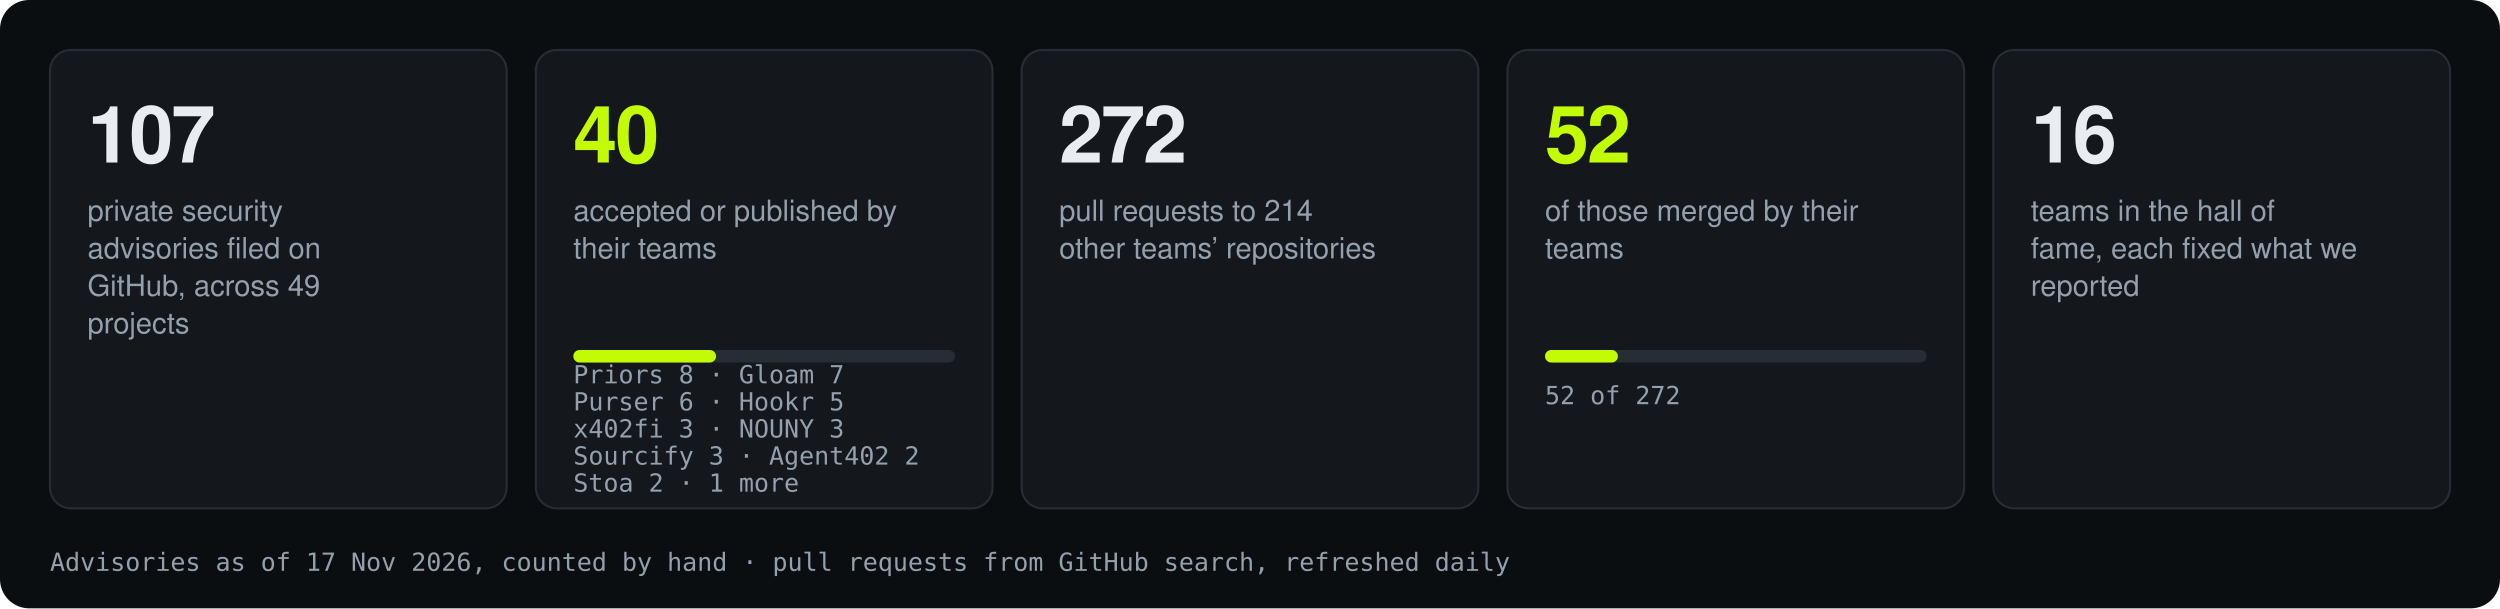
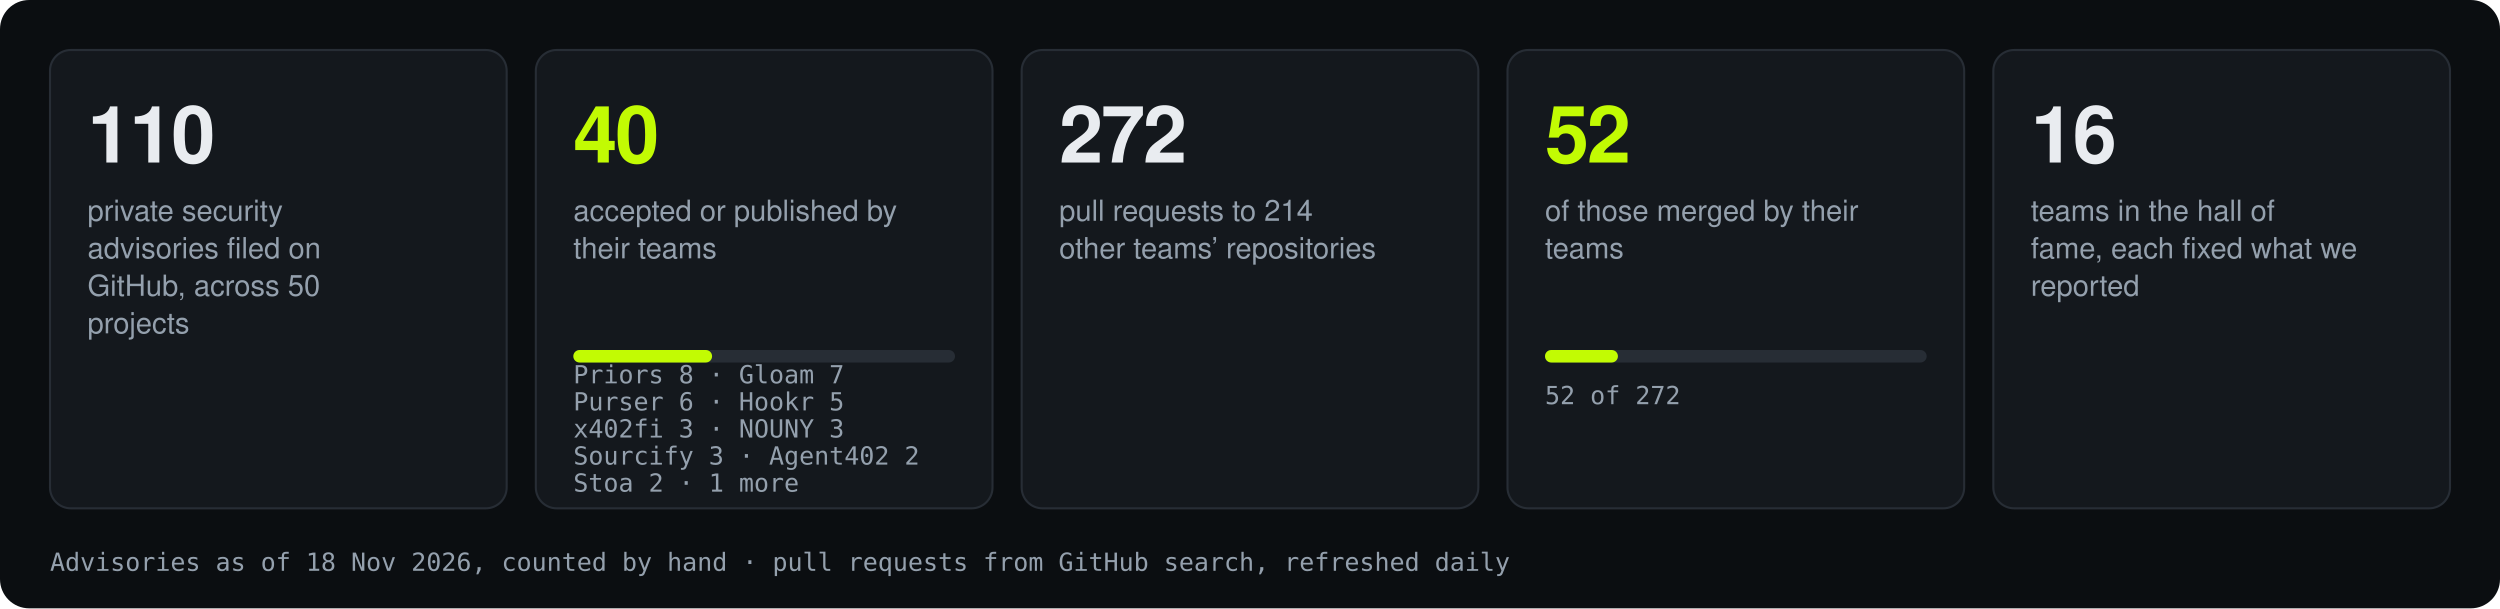
- <svg xmlns="http://www.w3.org/2000/svg" width="1200" height="292" viewBox="0 0 1200 292" role="img" aria-label="107 private security advisories filed on GitHub across 49 projects, 40 accepted or published; 272 pull requests to 214 other teams' repositories, 52 merged; 16 teams in the hall of fame">
+ <svg xmlns="http://www.w3.org/2000/svg" width="1200" height="292" viewBox="0 0 1200 292" role="img" aria-label="110 private security advisories filed on GitHub across 50 projects, 40 accepted or published; 272 pull requests to 214 other teams' repositories, 52 merged; 16 teams in the hall of fame">
  <style>.g{transform-box:fill-box;transform-origin:left;animation:grow 1.2s ease-out both}@keyframes grow{from{transform:scaleX(0)}}@media (prefers-reduced-motion: reduce){*{animation:none!important}}</style>
  <rect width="1200" height="292" rx="14" fill="#0B0E11" />
  <g>
    <rect x="24.0" y="24" width="219.2" height="220" rx="10" fill="#14181D" stroke="#272D35" />
-     <text x="42.0" y="78" font-family="-apple-system,BlinkMacSystemFont,'Segoe UI',Helvetica,Arial,sans-serif" font-size="38" font-weight="700" letter-spacing="-1" fill="#E9ECF0">107</text>
+     <text x="42.0" y="78" font-family="-apple-system,BlinkMacSystemFont,'Segoe UI',Helvetica,Arial,sans-serif" font-size="38" font-weight="700" letter-spacing="-1" fill="#E9ECF0">110</text>
    <text x="42.0" y="106" text-anchor="start" font-family="-apple-system,BlinkMacSystemFont,'Segoe UI',Helvetica,Arial,sans-serif" font-size="14" font-weight="400" fill="#94A0AD">private security</text>
    <text x="42.0" y="124" text-anchor="start" font-family="-apple-system,BlinkMacSystemFont,'Segoe UI',Helvetica,Arial,sans-serif" font-size="14" font-weight="400" fill="#94A0AD">advisories filed on</text>
-     <text x="42.0" y="142" text-anchor="start" font-family="-apple-system,BlinkMacSystemFont,'Segoe UI',Helvetica,Arial,sans-serif" font-size="14" font-weight="400" fill="#94A0AD">GitHub, across 49</text>
+     <text x="42.0" y="142" text-anchor="start" font-family="-apple-system,BlinkMacSystemFont,'Segoe UI',Helvetica,Arial,sans-serif" font-size="14" font-weight="400" fill="#94A0AD">GitHub, across 50</text>
    <text x="42.0" y="160" text-anchor="start" font-family="-apple-system,BlinkMacSystemFont,'Segoe UI',Helvetica,Arial,sans-serif" font-size="14" font-weight="400" fill="#94A0AD">projects</text>
  </g>
  <g>
    <rect x="257.2" y="24" width="219.2" height="220" rx="10" fill="#14181D" stroke="#272D35" />
    <text x="275.2" y="78" font-family="-apple-system,BlinkMacSystemFont,'Segoe UI',Helvetica,Arial,sans-serif" font-size="38" font-weight="700" letter-spacing="-1" fill="#C2FB03">40</text>
    <text x="275.2" y="106" text-anchor="start" font-family="-apple-system,BlinkMacSystemFont,'Segoe UI',Helvetica,Arial,sans-serif" font-size="14" font-weight="400" fill="#94A0AD">accepted or published by</text>
    <text x="275.2" y="124" text-anchor="start" font-family="-apple-system,BlinkMacSystemFont,'Segoe UI',Helvetica,Arial,sans-serif" font-size="14" font-weight="400" fill="#94A0AD">their teams</text>
    <rect x="275.2" y="168" width="183.2" height="6" rx="3" fill="#272D35" />
-     <rect class="g" style="animation-delay:0.35s" x="275.2" y="168" width="68.5" height="6" rx="3" fill="#C2FB03" />
+     <rect class="g" style="animation-delay:0.35s" x="275.2" y="168" width="66.6" height="6" rx="3" fill="#C2FB03" />
    <text x="275.2" y="184" font-family="ui-monospace,SFMono-Regular,'SF Mono',Menlo,Consolas,monospace" font-size="12" fill="#94A0AD">Priors 8 · Gloam 7</text>
    <text x="275.2" y="197" font-family="ui-monospace,SFMono-Regular,'SF Mono',Menlo,Consolas,monospace" font-size="12" fill="#94A0AD">Purser 6 · Hookr 5</text>
    <text x="275.2" y="210" font-family="ui-monospace,SFMono-Regular,'SF Mono',Menlo,Consolas,monospace" font-size="12" fill="#94A0AD">x402fi 3 · NOUNY 3</text>
    <text x="275.2" y="223" font-family="ui-monospace,SFMono-Regular,'SF Mono',Menlo,Consolas,monospace" font-size="12" fill="#94A0AD">Sourcify 3 · Agent402 2</text>
    <text x="275.2" y="236" font-family="ui-monospace,SFMono-Regular,'SF Mono',Menlo,Consolas,monospace" font-size="12" fill="#94A0AD">Stoa 2 · 1 more</text>
  </g>
  <g>
    <rect x="490.4" y="24" width="219.2" height="220" rx="10" fill="#14181D" stroke="#272D35" />
    <text x="508.4" y="78" font-family="-apple-system,BlinkMacSystemFont,'Segoe UI',Helvetica,Arial,sans-serif" font-size="38" font-weight="700" letter-spacing="-1" fill="#E9ECF0">272</text>
    <text x="508.4" y="106" text-anchor="start" font-family="-apple-system,BlinkMacSystemFont,'Segoe UI',Helvetica,Arial,sans-serif" font-size="14" font-weight="400" fill="#94A0AD">pull requests to 214</text>
    <text x="508.4" y="124" text-anchor="start" font-family="-apple-system,BlinkMacSystemFont,'Segoe UI',Helvetica,Arial,sans-serif" font-size="14" font-weight="400" fill="#94A0AD">other teams’ repositories</text>
  </g>
  <g>
    <rect x="723.6" y="24" width="219.2" height="220" rx="10" fill="#14181D" stroke="#272D35" />
    <text x="741.6" y="78" font-family="-apple-system,BlinkMacSystemFont,'Segoe UI',Helvetica,Arial,sans-serif" font-size="38" font-weight="700" letter-spacing="-1" fill="#C2FB03">52</text>
    <text x="741.6" y="106" text-anchor="start" font-family="-apple-system,BlinkMacSystemFont,'Segoe UI',Helvetica,Arial,sans-serif" font-size="14" font-weight="400" fill="#94A0AD">of those merged by their</text>
    <text x="741.6" y="124" text-anchor="start" font-family="-apple-system,BlinkMacSystemFont,'Segoe UI',Helvetica,Arial,sans-serif" font-size="14" font-weight="400" fill="#94A0AD">teams</text>
    <rect x="741.6" y="168" width="183.2" height="6" rx="3" fill="#272D35" />
    <rect class="g" style="animation-delay:0.65s" x="741.6" y="168" width="35.0" height="6" rx="3" fill="#C2FB03" />
    <text x="741.6" y="194" font-family="ui-monospace,SFMono-Regular,'SF Mono',Menlo,Consolas,monospace" font-size="12" fill="#94A0AD">52 of 272</text>
  </g>
  <g>
    <rect x="956.8" y="24" width="219.2" height="220" rx="10" fill="#14181D" stroke="#272D35" />
    <text x="974.8" y="78" font-family="-apple-system,BlinkMacSystemFont,'Segoe UI',Helvetica,Arial,sans-serif" font-size="38" font-weight="700" letter-spacing="-1" fill="#E9ECF0">16</text>
    <text x="974.8" y="106" text-anchor="start" font-family="-apple-system,BlinkMacSystemFont,'Segoe UI',Helvetica,Arial,sans-serif" font-size="14" font-weight="400" fill="#94A0AD">teams in the hall of</text>
    <text x="974.8" y="124" text-anchor="start" font-family="-apple-system,BlinkMacSystemFont,'Segoe UI',Helvetica,Arial,sans-serif" font-size="14" font-weight="400" fill="#94A0AD">fame, each fixed what we</text>
    <text x="974.8" y="142" text-anchor="start" font-family="-apple-system,BlinkMacSystemFont,'Segoe UI',Helvetica,Arial,sans-serif" font-size="14" font-weight="400" fill="#94A0AD">reported</text>
  </g>
-   <text x="24" y="274" font-family="ui-monospace,SFMono-Regular,'SF Mono',Menlo,Consolas,monospace" font-size="12" fill="#94A0AD">Advisories as of 17 Nov 2026, counted by hand · pull requests from GitHub search, refreshed daily</text>
+   <text x="24" y="274" font-family="ui-monospace,SFMono-Regular,'SF Mono',Menlo,Consolas,monospace" font-size="12" fill="#94A0AD">Advisories as of 18 Nov 2026, counted by hand · pull requests from GitHub search, refreshed daily</text>
</svg>
